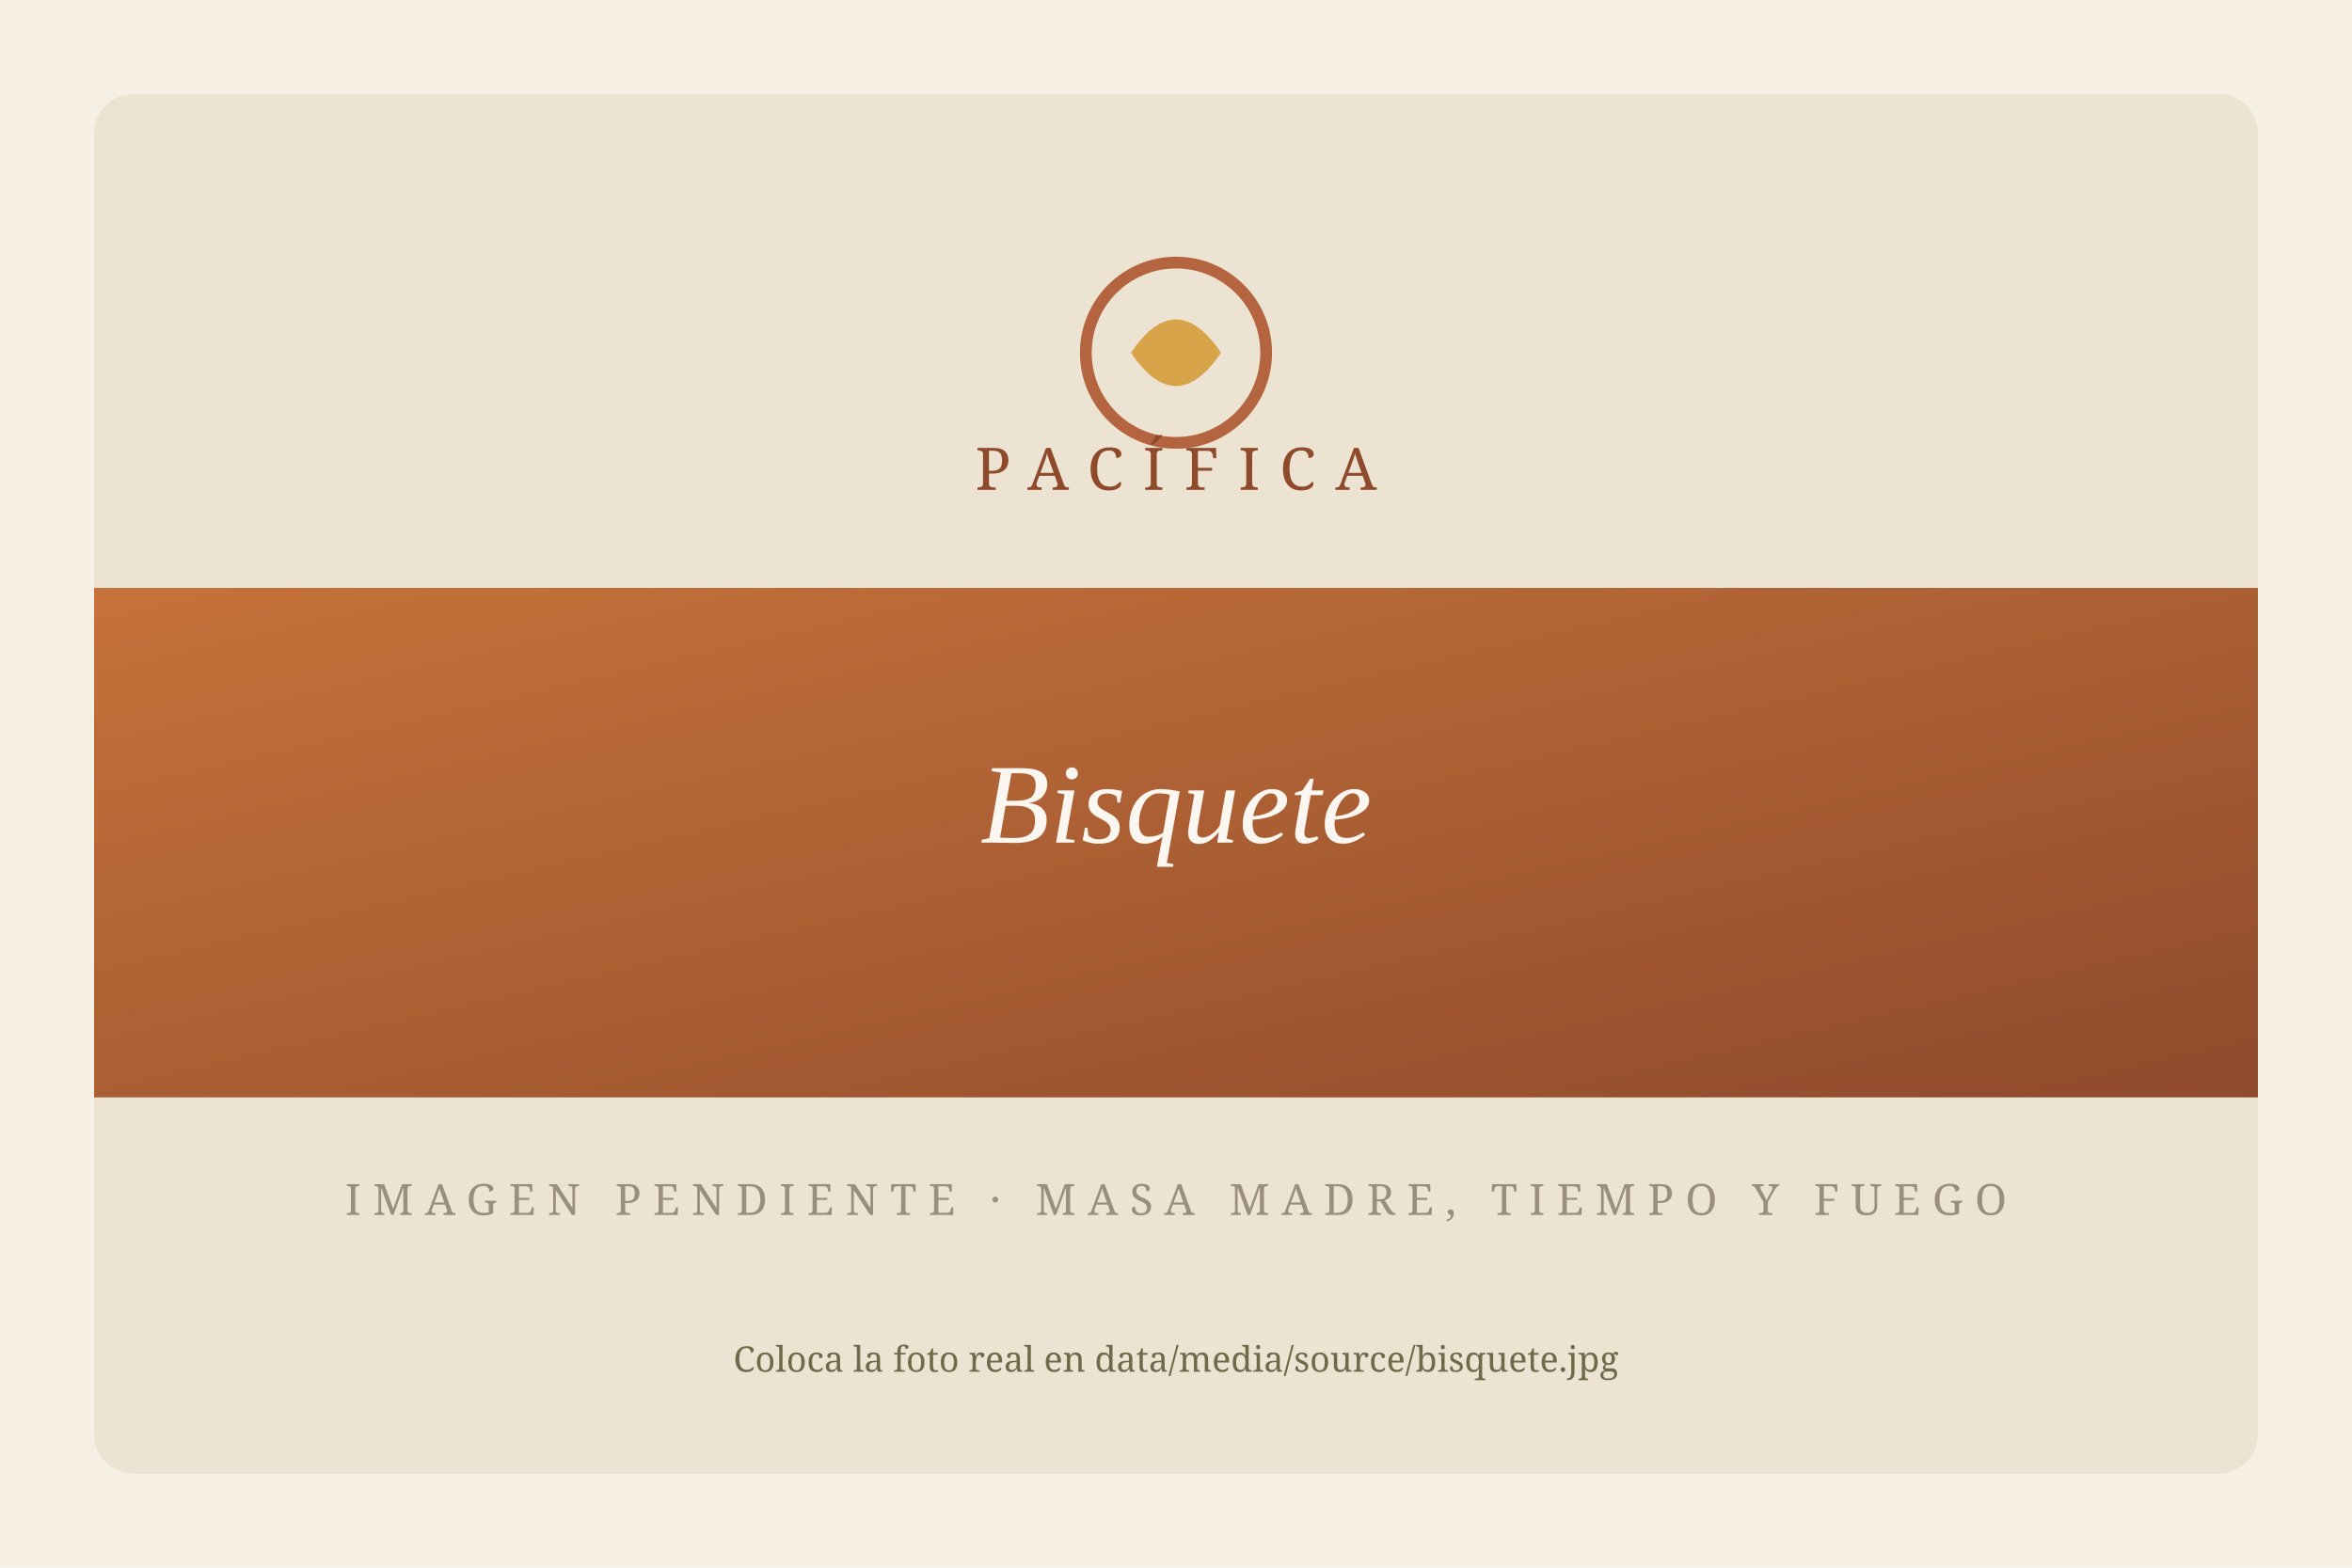
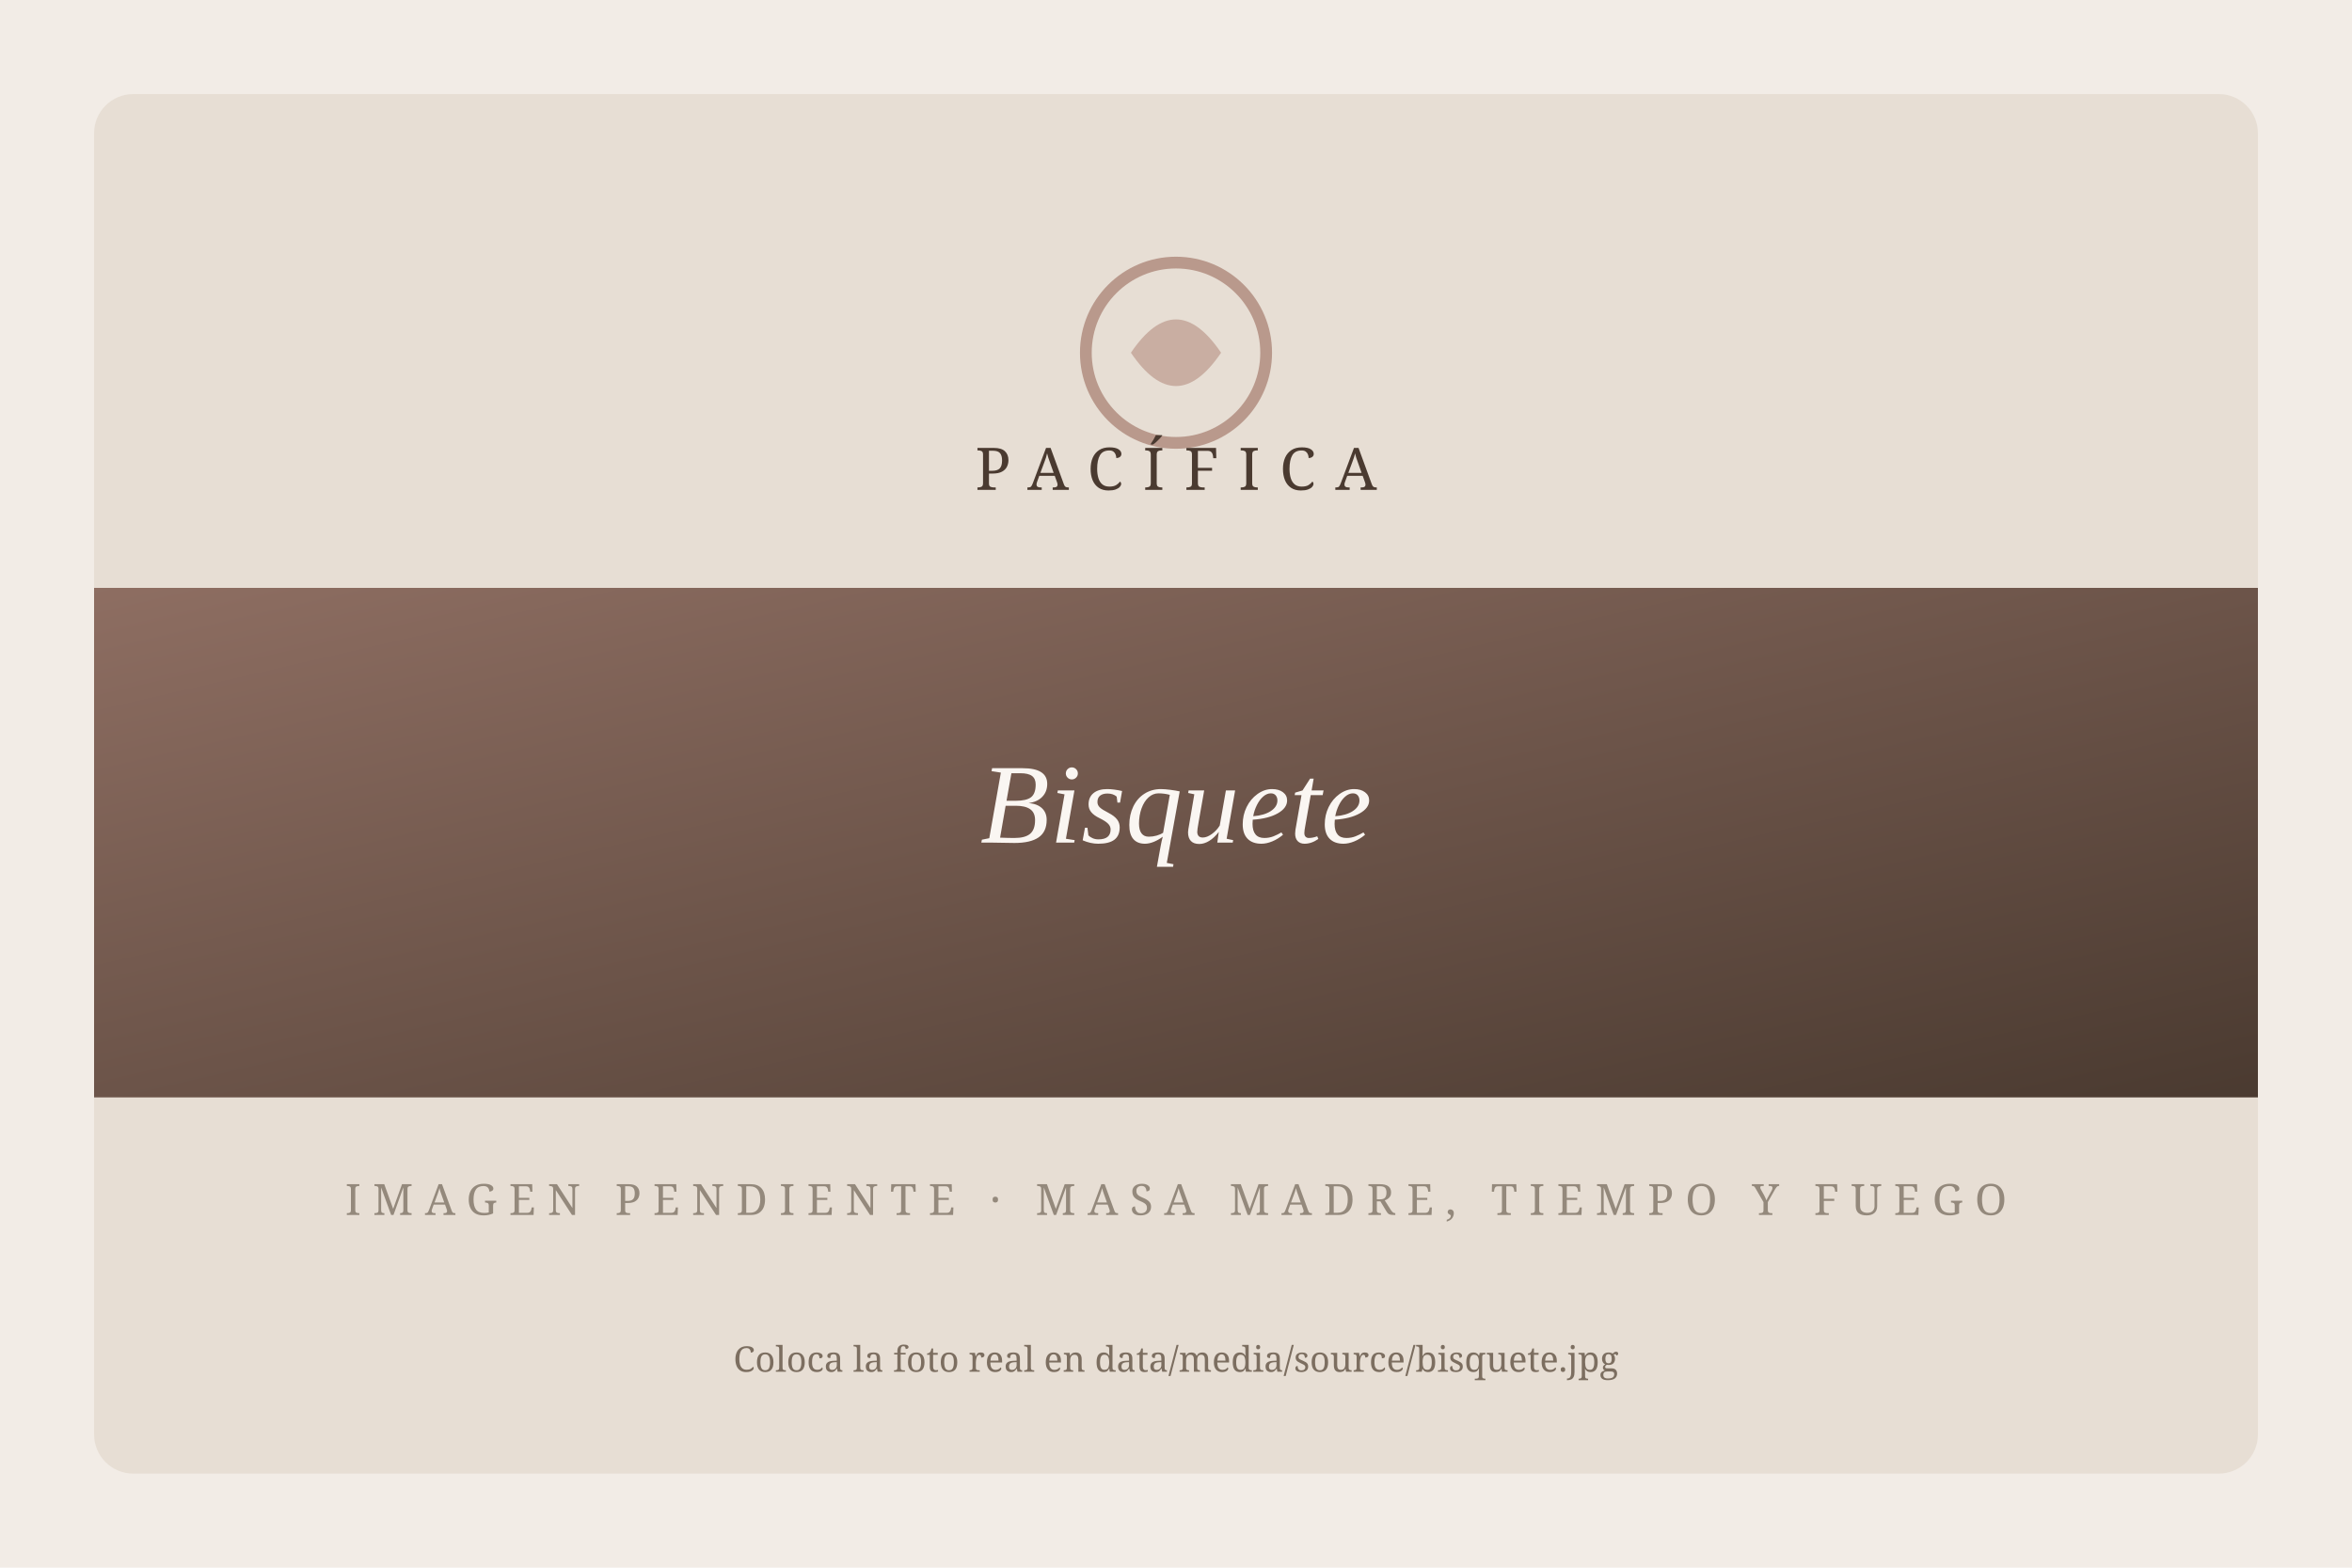
<svg xmlns="http://www.w3.org/2000/svg" width="1200" height="800" viewBox="0 0 1200 800" role="img" aria-label="Bisquete — imagen pendiente">
  <defs>
    <linearGradient id="oven" x1="0" y1="0" x2="1" y2="1">
-       <stop offset="0" stop-color="#C6733A" />
-       <stop offset="1" stop-color="#8F4A2C" />
+       <stop offset="0" stop-color="#8E6E62" />
+       <stop offset="1" stop-color="#4A3A30" />
    </linearGradient>
  </defs>
-   <rect width="1200" height="800" fill="#F6EFE4" />
-   <rect x="48" y="48" width="1104" height="704" rx="20" fill="#EDE3D2" />
+   <rect width="1200" height="800" fill="#F2ECE6" />
+   <rect x="48" y="48" width="1104" height="704" rx="20" fill="#E7DED4" />
  <rect x="48" y="300" width="1104" height="260" fill="url(#oven)" />
-   <circle cx="600" cy="180" r="46" fill="none" stroke="#B4643F" stroke-width="6" />
-   <path d="M577 180 q23 -34 46 0 q-23 34 -46 0 Z" fill="#D8A44A" />
-   <text x="600" y="250" text-anchor="middle" font-family="Georgia, serif" font-size="30" letter-spacing="10" fill="#8F4A2C">PACÍFICA</text>
-   <text x="600" y="430" text-anchor="middle" font-family="Georgia, 'Times New Roman', serif" font-size="58" font-style="italic" fill="#FBF7F0">Bisquete</text>
-   <text x="600" y="620" text-anchor="middle" font-family="Georgia, serif" font-size="22" letter-spacing="6" fill="#9A8E7C">IMAGEN PENDIENTE · MASA MADRE, TIEMPO Y FUEGO</text>
-   <text x="600" y="700" text-anchor="middle" font-family="Georgia, serif" font-size="18" fill="#6E6B4A">Coloca la foto real en data/media/source/bisquete.jpg</text>
+   <circle cx="600" cy="180" r="46" fill="none" stroke="#B9998C" stroke-width="6" />
+   <path d="M577 180 q23 -34 46 0 q-23 34 -46 0 Z" fill="#C9AEA2" />
+   <text x="600" y="250" text-anchor="middle" font-family="Georgia, serif" font-size="30" letter-spacing="10" fill="#4A3A30">PACÍFICA</text>
+   <text x="600" y="430" text-anchor="middle" font-family="Georgia, 'Times New Roman', serif" font-size="58" font-style="italic" fill="#FAF6F2">Bisquete</text>
+   <text x="600" y="620" text-anchor="middle" font-family="Georgia, serif" font-size="22" letter-spacing="6" fill="#94897C">IMAGEN PENDIENTE · MASA MADRE, TIEMPO Y FUEGO</text>
+   <text x="600" y="700" text-anchor="middle" font-family="Georgia, serif" font-size="18" fill="#7C6E60">Coloca la foto real en data/media/source/bisquete.jpg</text>
</svg>
